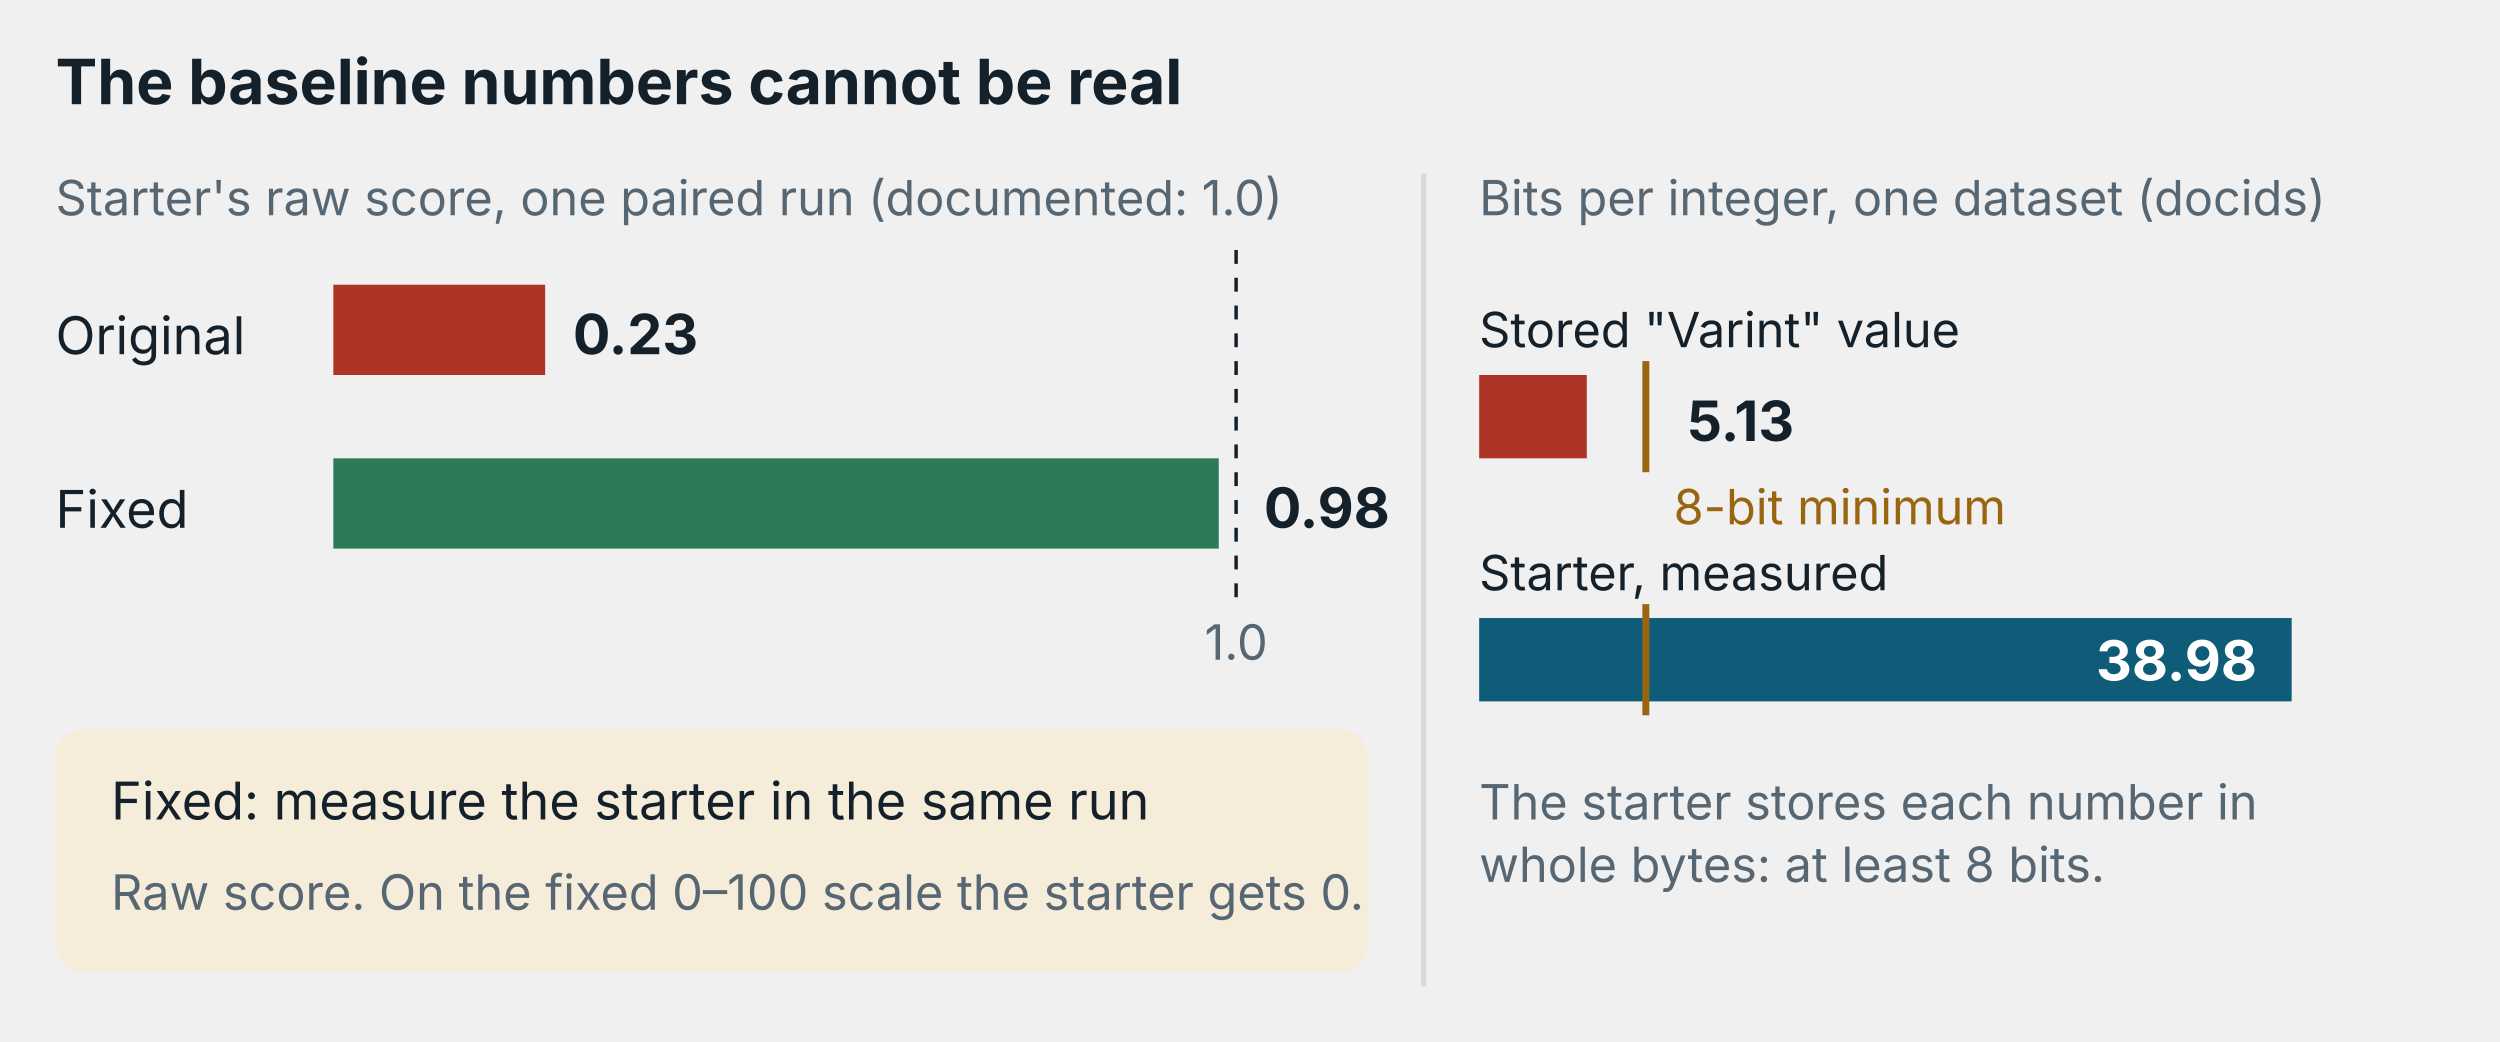
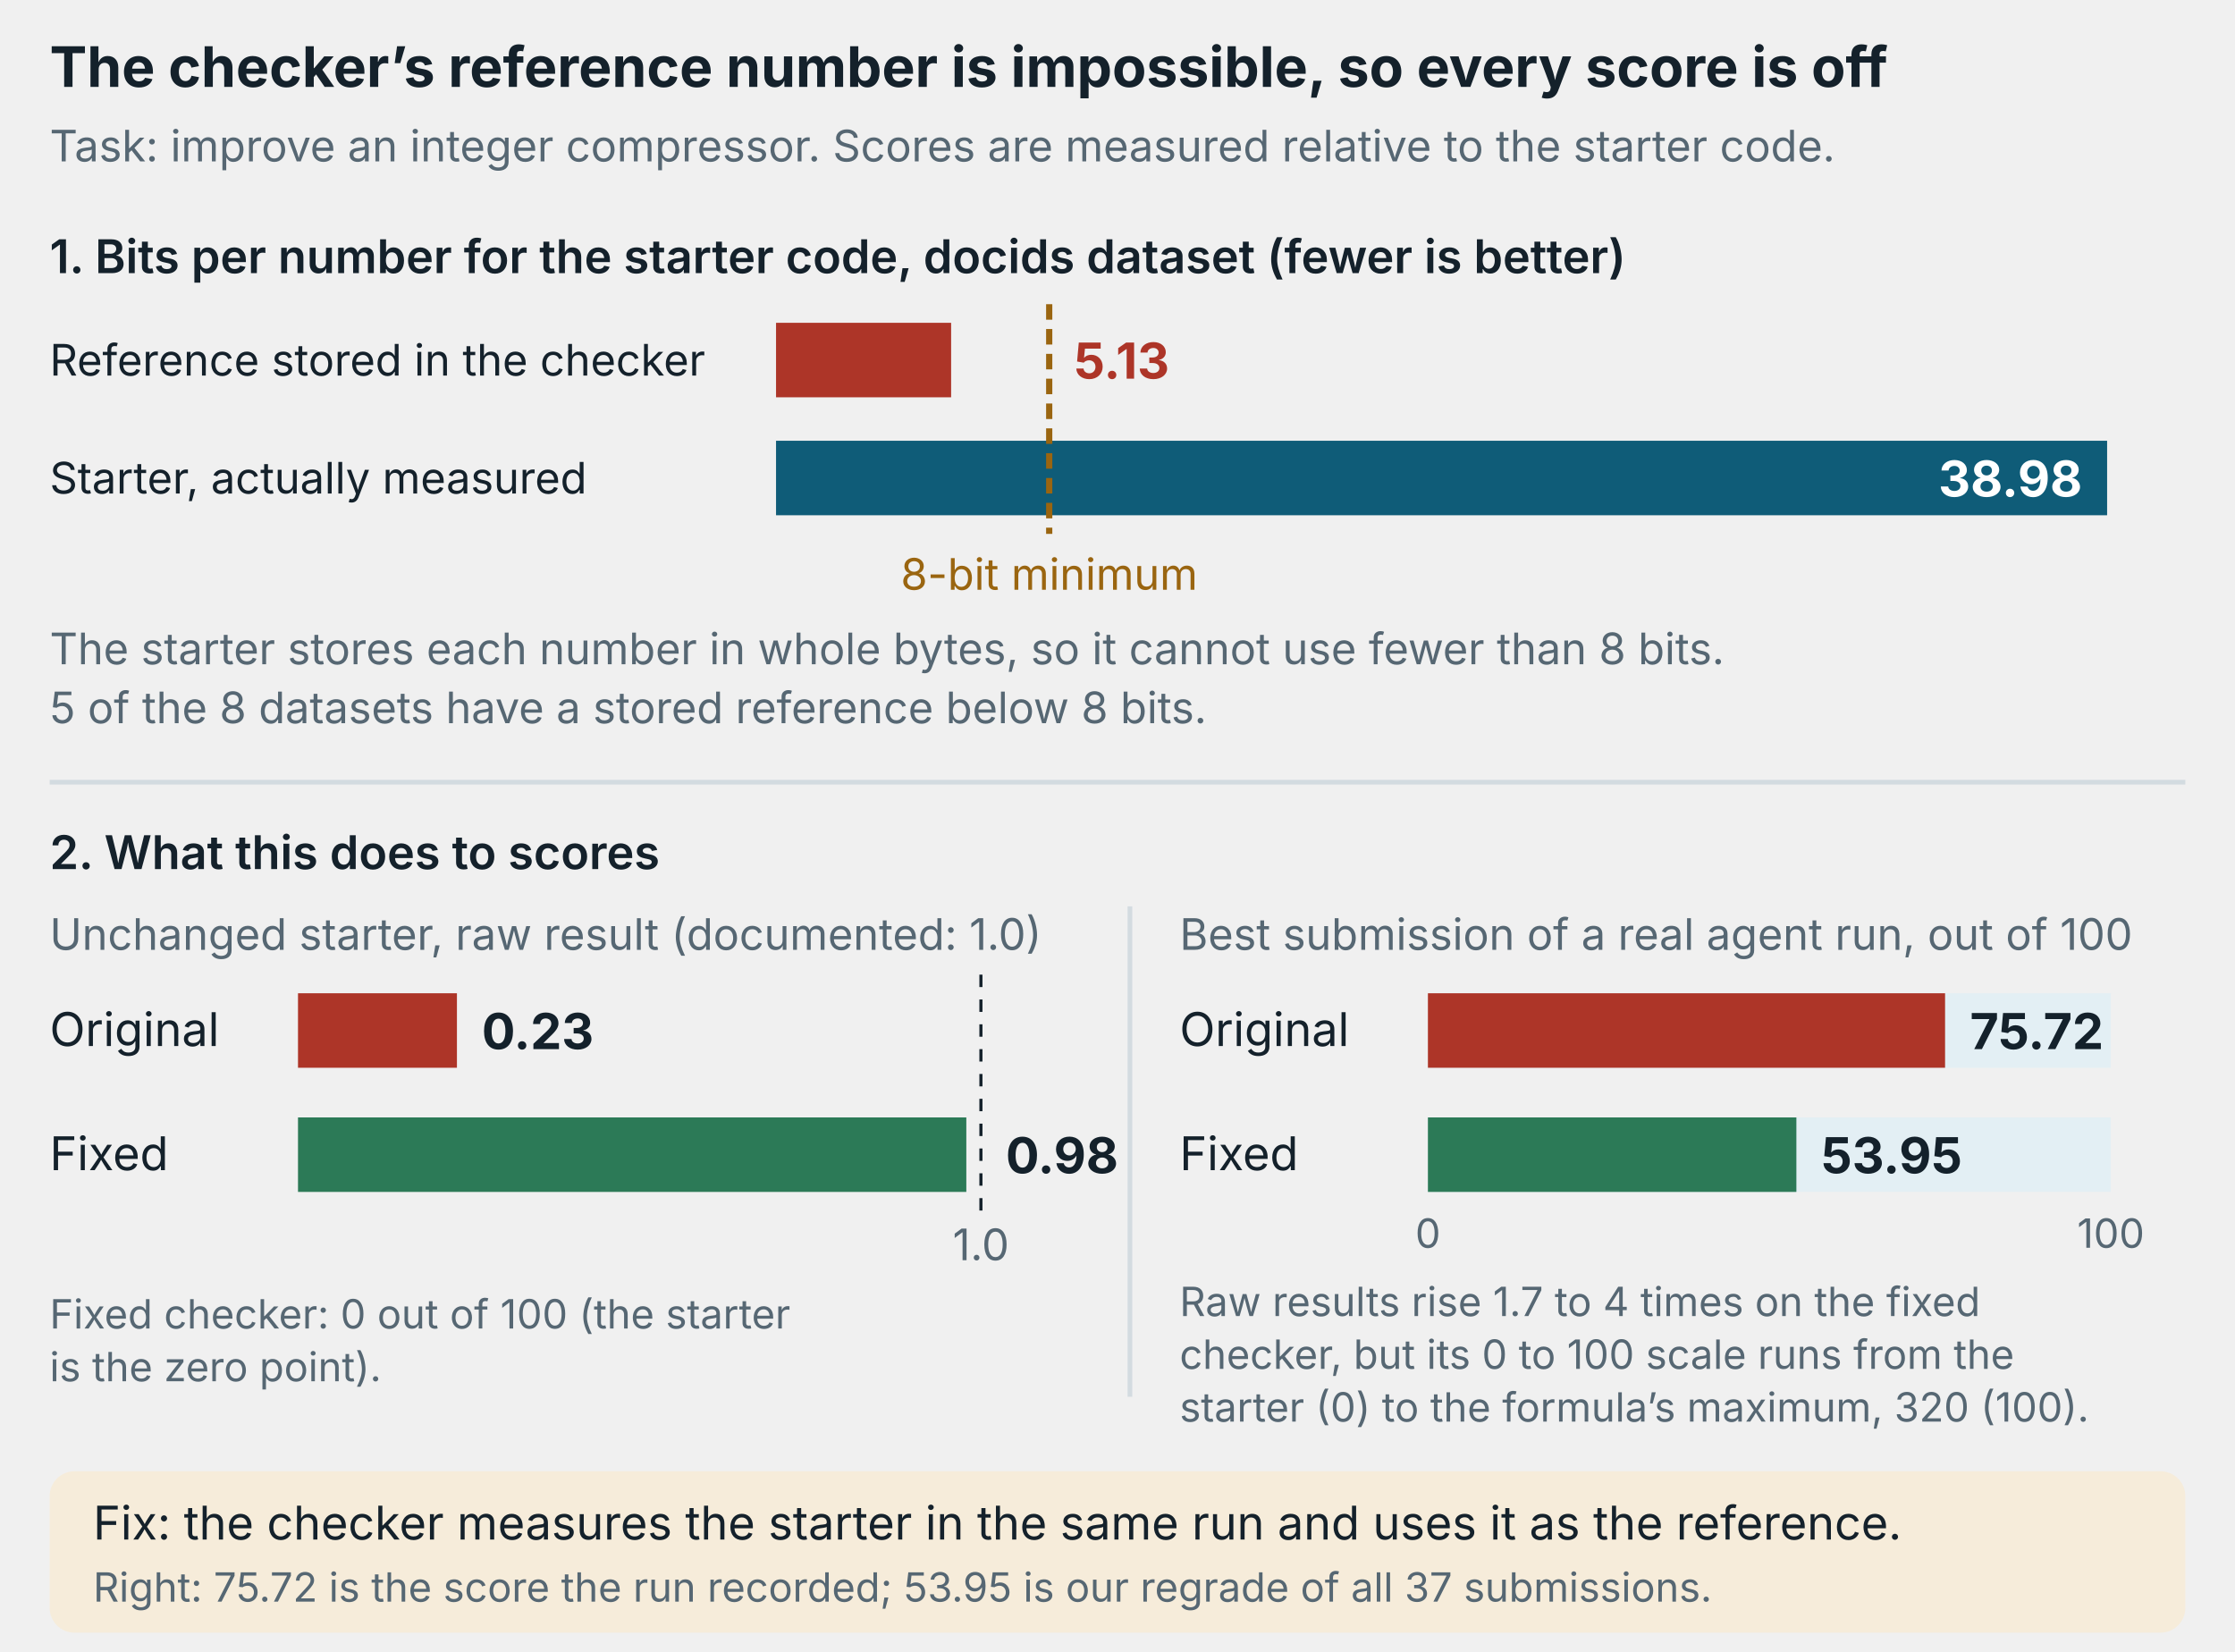
- <svg xmlns="http://www.w3.org/2000/svg" viewBox="0 0 720 300" role="img">
+ <svg xmlns="http://www.w3.org/2000/svg" viewBox="0 0 720 532" role="img">
  <style>
  .ink{fill:#14212b} .muted{fill:#566773} .rule{stroke:#d3dbe0} .bg{fill:#ffffff}
  .good{fill:#2c7a57} .bad{fill:#ad3528} .warn{fill:#9a6510} .acc{fill:#0f5c78}
  .goodS{stroke:#2c7a57} .badS{stroke:#ad3528} .accS{stroke:#0f5c78} .warnS{stroke:#9a6510} .inkS{stroke:#14212b}
  .goodBg{fill:#e4f2ea} .badBg{fill:#f6e2df} .warnBg{fill:#f6ecda} .accBg{fill:#e3eff4}
  text{font-family:"IBM Plex Sans",system-ui,-apple-system,"Segoe UI",sans-serif}
  @media (prefers-color-scheme: dark){
    .ink{fill:#e2e9ed} .muted{fill:#95a6b1} .rule{stroke:#2a3843} .bg{fill:#152029}
    .good{fill:#6cc79a} .bad{fill:#f08a7c} .warn{fill:#e0a64a} .acc{fill:#6cb6d3}
    .goodS{stroke:#6cc79a} .badS{stroke:#f08a7c} .accS{stroke:#6cb6d3} .warnS{stroke:#e0a64a} .inkS{stroke:#e2e9ed}
    .goodBg{fill:#15302a} .badBg{fill:#3a1f1c} .warnBg{fill:#352a16} .accBg{fill:#16303c}
  }
</style>
-   <text x="16" y="30" font-size="18" font-weight="700" class="ink">The baseline numbers cannot be real</text>
-   <text x="16" y="62" font-size="14" class="muted">Starter's raw score, one paired run (documented: 1.0)</text>
-   <text x="16" y="102" font-size="15" class="ink">Original</text>
-   <rect x="96" y="82" width="61" height="26" class="bad" />
-   <text x="165" y="102" font-size="16" font-weight="700" class="ink">0.23</text>
-   <text x="16" y="152" font-size="15" class="ink">Fixed</text>
-   <rect x="96" y="132" width="255" height="26" class="good" />
-   <text x="364" y="152" font-size="16" font-weight="700" class="ink">0.98</text>
-   <line x1="356" y1="72" x2="356" y2="172" class="inkS" stroke-width="1" stroke-dasharray="4 4" />
-   <text x="356" y="190" font-size="14" text-anchor="middle" class="muted">1.0</text>
-   <line x1="410" y1="50" x2="410" y2="284" class="rule" stroke-width="1.5" />
-   <text x="426" y="62" font-size="14" class="muted">Bits per integer, one dataset (docids)</text>
-   <text x="426" y="100" font-size="14" class="ink">Stored "Varint" value</text>
-   <rect x="426" y="108" width="31" height="24" class="bad" />
-   <text x="486" y="127" font-size="16" font-weight="700" class="ink">5.13</text>
-   <text x="426" y="170" font-size="14" class="ink">Starter, measured</text>
-   <rect x="426" y="178" width="234" height="24" class="acc" />
-   <text x="650" y="196" font-size="16" font-weight="700" text-anchor="end" class="bg">38.98</text>
-   <line x1="474" y1="104" x2="474" y2="136" class="warnS" stroke-width="2" />
-   <line x1="474" y1="174" x2="474" y2="206" class="warnS" stroke-width="2" />
-   <text x="482" y="151" font-size="14" class="warn">8-bit minimum</text>
-   <text x="426" y="236" font-size="14" class="muted">The starter stores each number in</text>
-   <text x="426" y="254" font-size="14" class="muted">whole bytes: at least 8 bits.</text>
-   <rect x="16" y="210" width="378" height="70" rx="8" class="warnBg" />
-   <text x="32" y="236" font-size="15" class="ink">Fixed: measure the starter in the same run</text>
-   <text x="32" y="262" font-size="14" class="muted">Raw score. On the fixed 0–100 scale the starter gets 0.</text>
+   <text x="16" y="28" font-size="18" font-weight="700" class="ink">The checker’s reference number is impossible, so every score is off</text>
+   <text x="16" y="52" font-size="14" class="muted">Task: improve an integer compressor. Scores are measured relative to the starter code.</text>
+   <text x="16" y="88" font-size="15" font-weight="600" class="ink">1. Bits per number for the starter code, docids dataset (fewer is better)</text>
+   <text x="16" y="121" font-size="14" class="ink">Reference stored in the checker</text>
+   <rect x="250" y="104" width="56.4" height="24" class="bad" />
+   <text x="346" y="122" font-size="16" font-weight="700" class="bad">5.13</text>
+   <text x="16" y="159" font-size="14" class="ink">Starter, actually measured</text>
+   <rect x="250" y="142" width="428.8" height="24" class="acc" />
+   <text x="670.8" y="160" font-size="16" font-weight="700" text-anchor="end" class="bg">38.98</text>
+   <line x1="338" y1="98" x2="338" y2="172" class="warnS" stroke-width="2" stroke-dasharray="5 3" />
+   <text x="338" y="190" font-size="14" text-anchor="middle" class="warn">8-bit minimum</text>
+   <text x="16" y="214" font-size="14" class="muted">The starter stores each number in whole bytes, so it cannot use fewer than 8 bits.</text>
+   <text x="16" y="233" font-size="14" class="muted">5 of the 8 datasets have a stored reference below 8 bits.</text>
+   <line x1="16" y1="252" x2="704" y2="252" class="rule" stroke-width="1.5" />
+   <text x="16" y="280" font-size="15" font-weight="600" class="ink">2. What this does to scores</text>
+   <text x="16" y="306" font-size="14" class="muted">Unchanged starter, raw result (documented: 1.0)</text>
+   <text x="16" y="337" font-size="15" class="ink">Original</text>
+   <rect x="96" y="320" width="51.2" height="24" class="bad" />
+   <text x="155.2" y="338" font-size="16" font-weight="700" class="ink">0.23</text>
+   <text x="16" y="377" font-size="15" class="ink">Fixed</text>
+   <rect x="96" y="360" width="215.3" height="24" class="good" />
+   <text x="324" y="378" font-size="16" font-weight="700" class="ink">0.98</text>
+   <line x1="316" y1="314" x2="316" y2="390" class="inkS" stroke-width="1" stroke-dasharray="4 4" />
+   <text x="316" y="406" font-size="14" text-anchor="middle" class="muted">1.0</text>
+   <text x="16" y="428" font-size="13" class="muted">Fixed checker: 0 out of 100 (the starter</text>
+   <text x="16" y="445" font-size="13" class="muted">is the zero point).</text>
+   <line x1="364" y1="292" x2="364" y2="450" class="rule" stroke-width="1.5" />
+   <text x="380" y="306" font-size="14" class="muted">Best submission of a real agent run, out of 100</text>
+   <text x="380" y="337" font-size="15" class="ink">Original</text>
+   <rect x="460" y="320" width="220" height="24" class="accBg" />
+   <rect x="460" y="320" width="166.6" height="24" class="bad" />
+   <text x="634.6" y="338" font-size="16" font-weight="700" class="ink">75.72</text>
+   <text x="380" y="377" font-size="15" class="ink">Fixed</text>
+   <rect x="460" y="360" width="220" height="24" class="accBg" />
+   <rect x="460" y="360" width="118.7" height="24" class="good" />
+   <text x="586.7" y="378" font-size="16" font-weight="700" class="ink">53.95</text>
+   <text x="460" y="402" font-size="13" text-anchor="middle" class="muted">0</text>
+   <text x="680" y="402" font-size="13" text-anchor="middle" class="muted">100</text>
+   <text x="380" y="424" font-size="13" class="muted">Raw results rise 1.7 to 4 times on the fixed</text>
+   <text x="380" y="441" font-size="13" class="muted">checker, but its 0 to 100 scale runs from the</text>
+   <text x="380" y="458" font-size="13" class="muted">starter (0) to the formula’s maximum, 320 (100).</text>
+   <rect x="16" y="474" width="688" height="52" rx="8" class="warnBg" />
+   <text x="30" y="496" font-size="15" class="ink">Fix: the checker measures the starter in the same run and uses it as the reference.</text>
+   <text x="30" y="516" font-size="13" class="muted">Right: 75.72 is the score the run recorded; 53.95 is our regrade of all 37 submissions.</text>
</svg>
